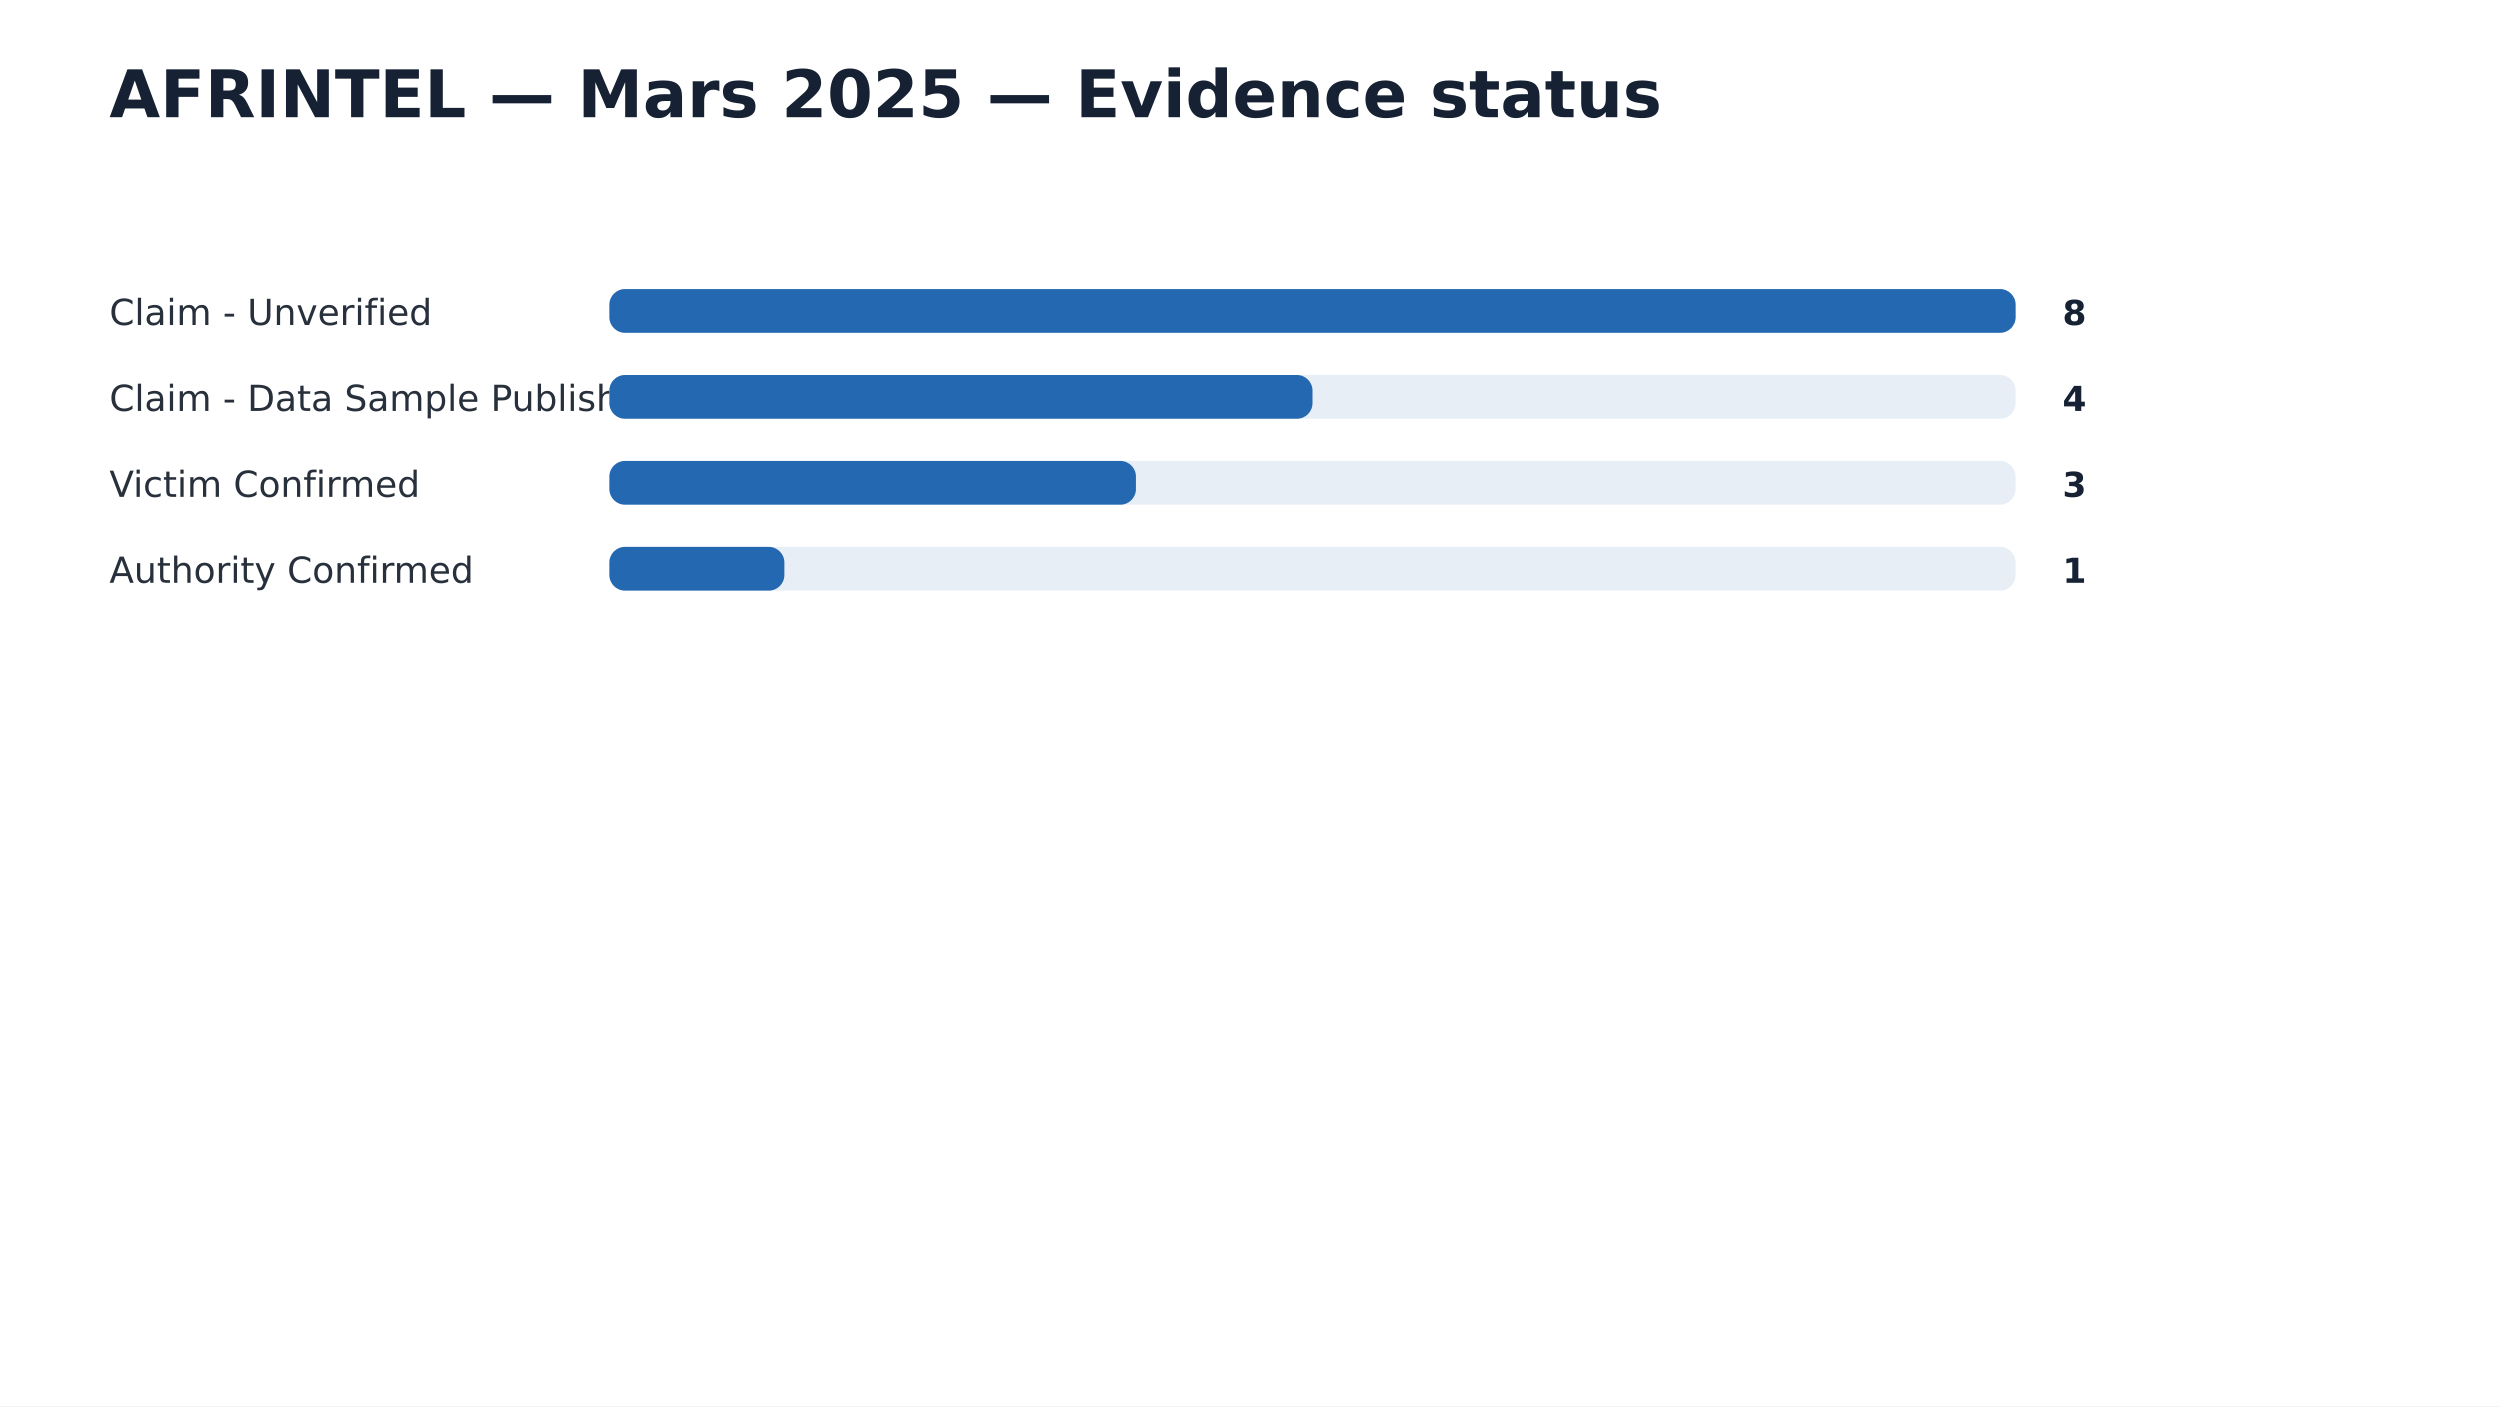
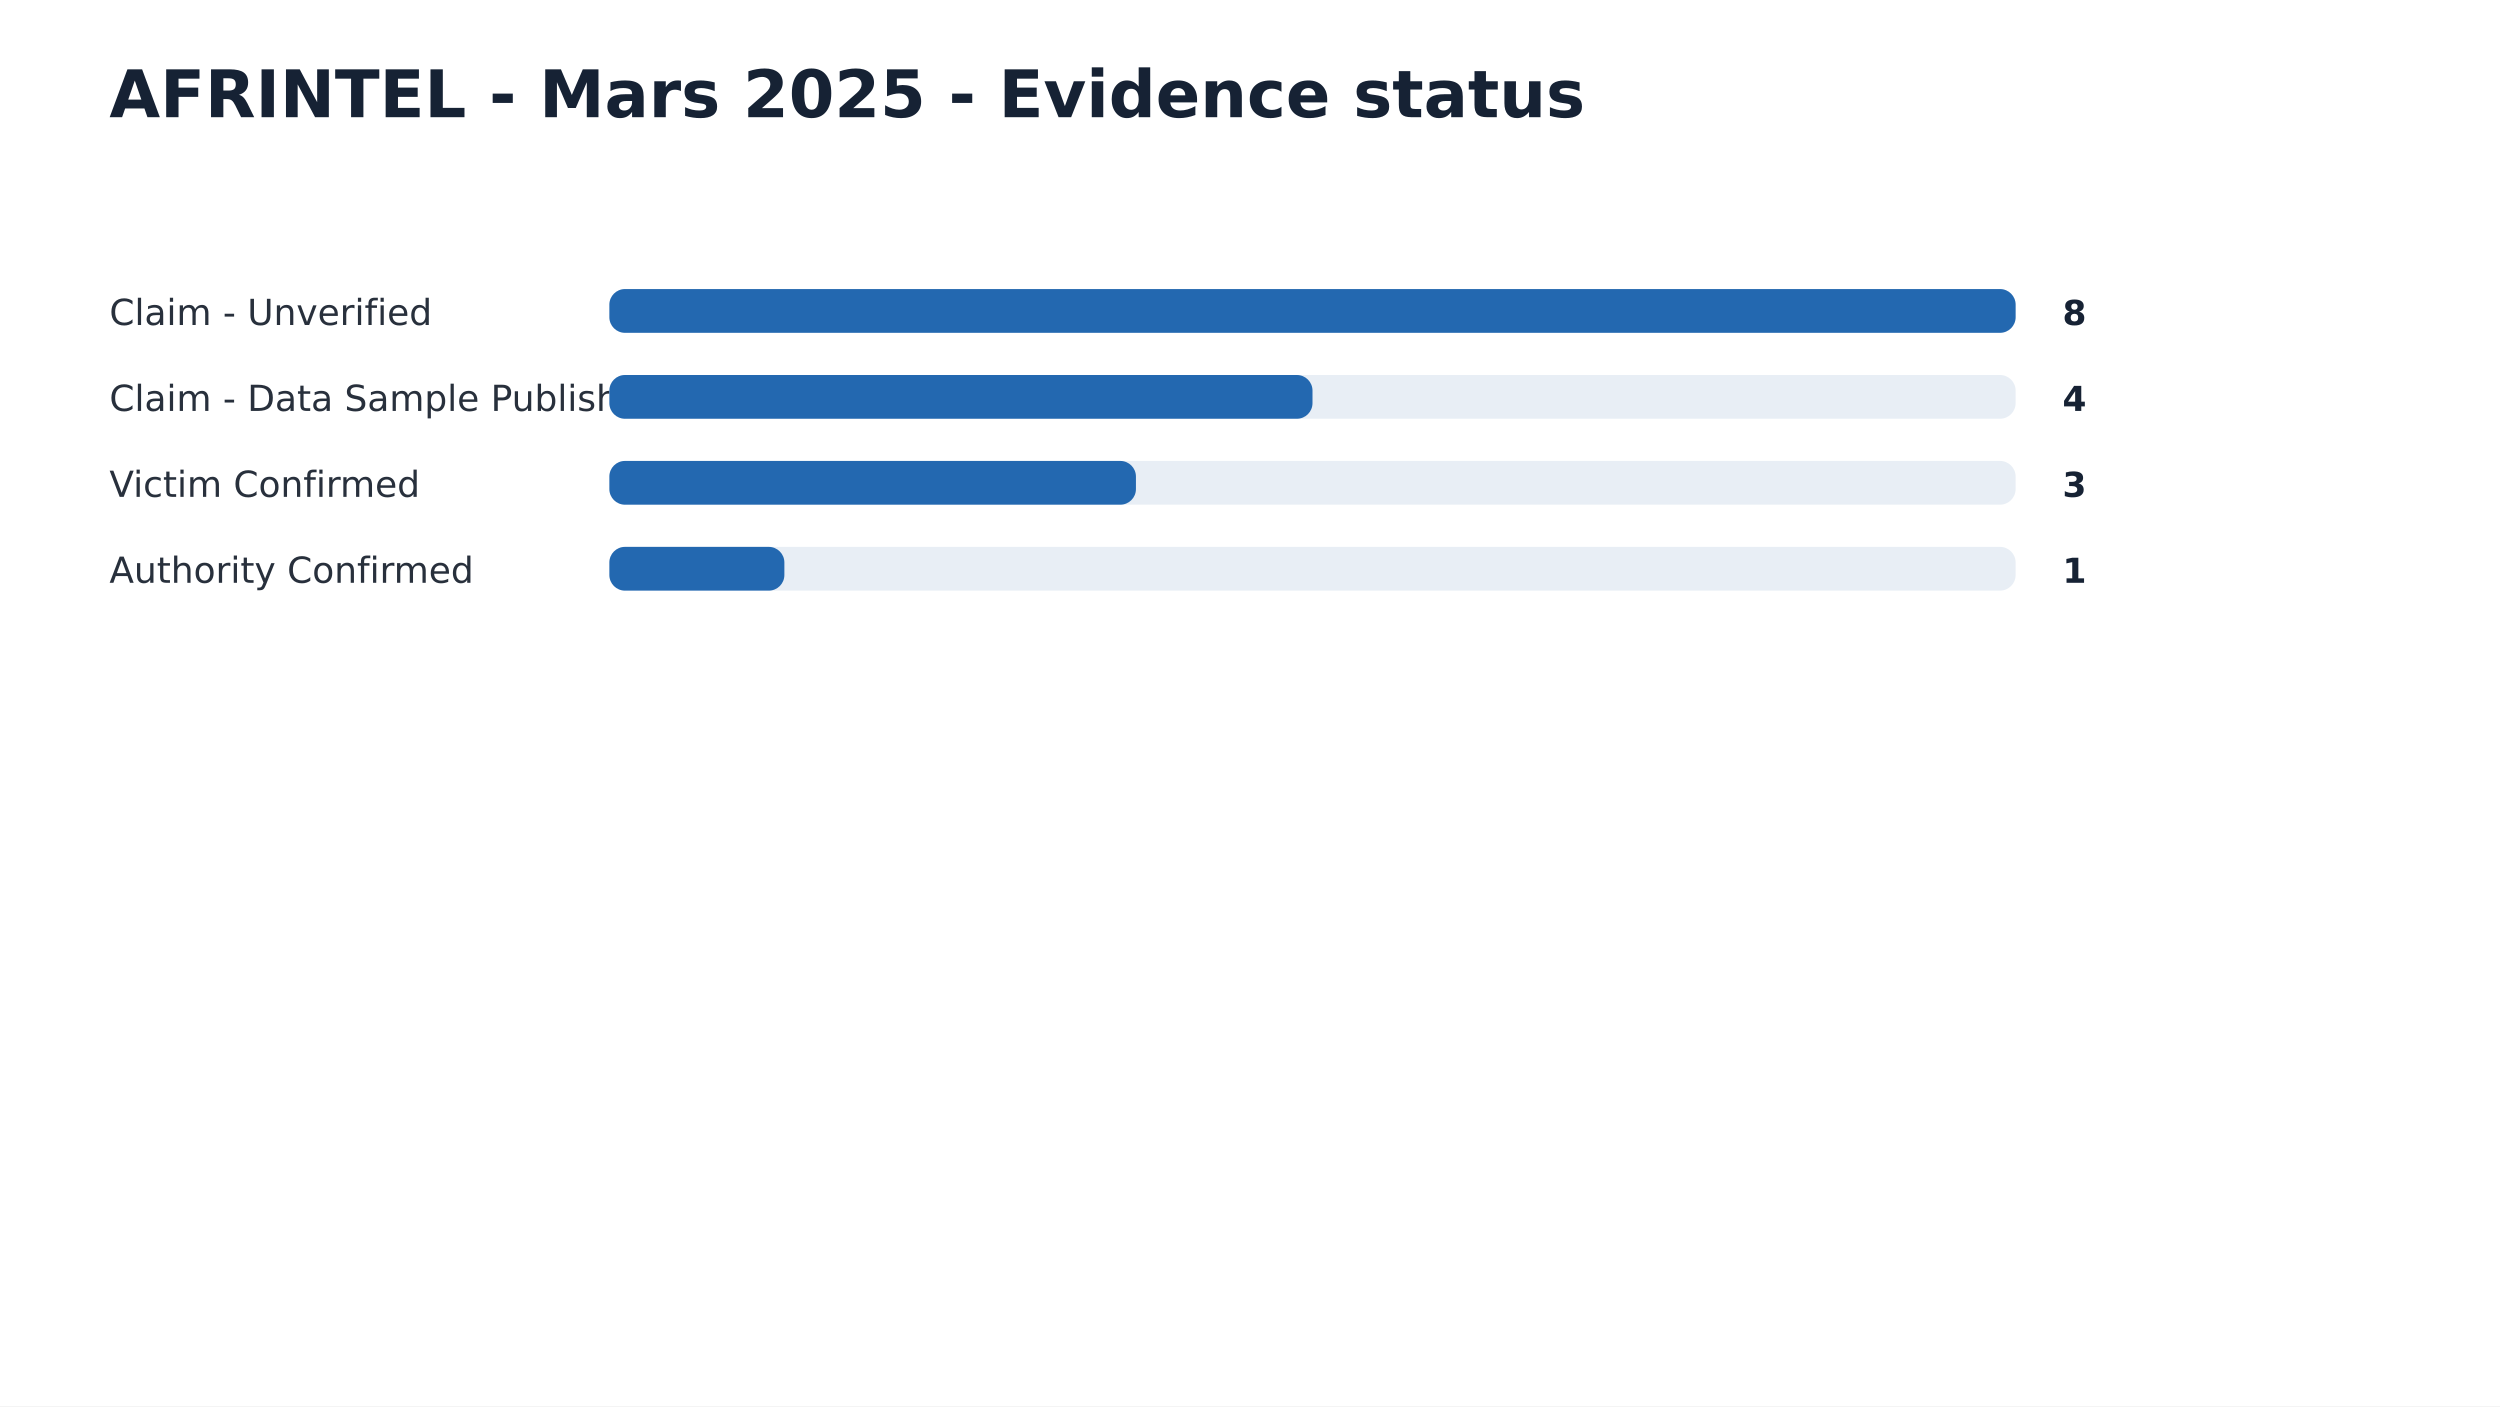
<svg xmlns="http://www.w3.org/2000/svg" width="1600" height="900" viewBox="0 0 1600 900">
  <rect width="100%" height="100%" fill="white" />
-   <text x="70" y="75" font-family="DejaVu Sans" font-size="42" font-weight="bold" fill="#162234">AFRINTEL — Mars 2025 — Evidence status</text>
+   <text x="70" y="75" font-family="DejaVu Sans" font-size="42" font-weight="bold" fill="#162234">AFRINTEL - Mars 2025 - Evidence status</text>
  <text x="70" y="208" font-family="DejaVu Sans" font-size="23" fill="#28303c">Claim - Unverified</text>
  <rect x="390" y="185" width="900" height="28" rx="10" fill="#e8eef5" />
  <rect x="390" y="185" width="900" height="28" rx="10" fill="#2368b0" />
  <text x="1320" y="208" font-family="DejaVu Sans" font-size="22" font-weight="bold" fill="#162234">8</text>
  <text x="70" y="263" font-family="DejaVu Sans" font-size="23" fill="#28303c">Claim - Data Sample Published</text>
  <rect x="390" y="240" width="900" height="28" rx="10" fill="#e8eef5" />
  <rect x="390" y="240" width="450" height="28" rx="10" fill="#2368b0" />
  <text x="1320" y="263" font-family="DejaVu Sans" font-size="22" font-weight="bold" fill="#162234">4</text>
  <text x="70" y="318" font-family="DejaVu Sans" font-size="23" fill="#28303c">Victim Confirmed</text>
  <rect x="390" y="295" width="900" height="28" rx="10" fill="#e8eef5" />
  <rect x="390" y="295" width="337" height="28" rx="10" fill="#2368b0" />
  <text x="1320" y="318" font-family="DejaVu Sans" font-size="22" font-weight="bold" fill="#162234">3</text>
  <text x="70" y="373" font-family="DejaVu Sans" font-size="23" fill="#28303c">Authority Confirmed</text>
  <rect x="390" y="350" width="900" height="28" rx="10" fill="#e8eef5" />
  <rect x="390" y="350" width="112" height="28" rx="10" fill="#2368b0" />
  <text x="1320" y="373" font-family="DejaVu Sans" font-size="22" font-weight="bold" fill="#162234">1</text>
</svg>
